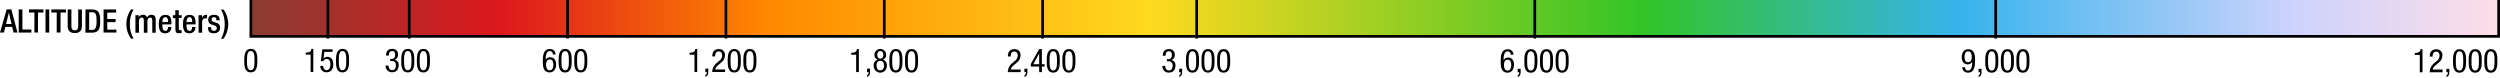
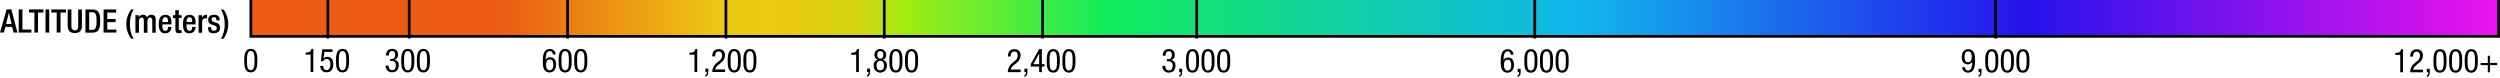
<svg xmlns="http://www.w3.org/2000/svg" viewBox="0 0 921.22 28.39">
  <defs>
    <style>.cls-1{fill:url(#linear-gradient);}.cls-2{fill:none;stroke:#000;stroke-miterlimit:10;}</style>
    <linearGradient id="linear-gradient" x1="92.32" y1="6.58" x2="920.72" y2="6.58" gradientUnits="userSpaceOnUse">
-       <stop offset="0" stop-color="#893c32" />
-       <stop offset="0.11" stop-color="#dc171d" />
-       <stop offset="0.23" stop-color="#f80" />
-       <stop offset="0.4" stop-color="#ffd920" />
-       <stop offset="0.62" stop-color="#32c427" />
-       <stop offset="0.76" stop-color="#37b3ed" />
-       <stop offset="0.91" stop-color="#ced3fc" />
-       <stop offset="1" stop-color="#fddde8" />
+       <stop offset="0.11" stop-color="#ec5b13" />
+       <stop offset="0.21" stop-color="#ecc814" />
+       <stop offset="0.24" stop-color="#eac914" />
+       <stop offset="0.25" stop-color="#e2cd14" />
+       <stop offset="0.27" stop-color="#d4d413" />
+       <stop offset="0.28" stop-color="#c0de13" />
+       <stop offset="0.29" stop-color="#a8ea12" />
+       <stop offset="0.29" stop-color="#a4ec12" />
+       <stop offset="0.38" stop-color="#12ec5b" />
+       <stop offset="0.59" stop-color="#12b6ec" />
+       <stop offset="0.79" stop-color="#2513ec" />
+       <stop offset="1" stop-color="#ec13ec" />
    </linearGradient>
  </defs>
  <g id="Layer_2" data-name="Layer 2">
    <g id="REDESIGN">
      <rect class="cls-1" x="92.32" width="828.4" height="13.17" />
      <polyline class="cls-2" points="92.44 0 92.44 13.4 920.72 13.4 920.72 0" />
      <path d="M90,22.36c0-1.87.13-4.37,2.42-4.36s2.42,2.28,2.42,4.37c0,1.8-.13,4.29-2.42,4.29S90,24.37,90,22.36Zm2.42,3.5c1.3,0,1.37-1.71,1.37-3.5s-.07-3.57-1.37-3.58S91,20.49,91,22.36,91.1,25.86,92.39,25.86Z" />
-       <path d="M889.84,19.52c1.07-.06,2.05-.19,2.1-1.39h.72v8.49h-1V20.24h-1.81Z" />
-       <path d="M900.05,26.62H895.3a4.53,4.53,0,0,1,1.83-3.48l.7-.59a2.51,2.51,0,0,0,1.13-2c0-.73-.32-1.52-1.24-1.52-1.31,0-1.34,1.36-1.34,1.83h-1.06c0-1.61.67-2.7,2.41-2.7A2.11,2.11,0,0,1,900,20.39a3.35,3.35,0,0,1-1.49,2.79l-1.2,1a2.64,2.64,0,0,0-.92,1.45h3.65Z" />
-       <path d="M901.45,25.35h1.1v1c0,.91-.07,1.73-1.1,2v-.56a.84.84,0,0,0,.53-.92v-.29h-.53Z" />
-       <path d="M903.89,22.49c0-1.87.13-4.37,2.42-4.37s2.42,2.28,2.42,4.37c0,1.8-.13,4.29-2.42,4.29S903.89,24.51,903.89,22.49Zm2.42,3.5c1.3,0,1.37-1.71,1.37-3.5s-.07-3.57-1.37-3.57-1.37,1.7-1.37,3.57S905,26,906.32,26Z" />
-       <path d="M909.66,22.49c0-1.87.13-4.37,2.42-4.37s2.42,2.28,2.42,4.37c0,1.8-.13,4.29-2.42,4.29S909.66,24.51,909.66,22.49Zm2.42,3.5c1.29,0,1.37-1.71,1.37-3.5s-.07-3.57-1.37-3.57-1.37,1.7-1.37,3.57S910.78,26,912.08,26Z" />
-       <path d="M915.42,22.49c0-1.87.13-4.37,2.42-4.37s2.42,2.28,2.42,4.37c0,1.8-.13,4.29-2.42,4.29S915.42,24.51,915.42,22.49Zm2.42,3.5c1.29,0,1.37-1.71,1.37-3.5s-.07-3.57-1.37-3.57-1.37,1.7-1.37,3.57S916.54,26,917.84,26Z" />
+       <path d="M882.64,19.52c1.07-.06,2.05-.19,2.1-1.39h.72v8.49h-1V20.24h-1.81Z" />
+       <path d="M892.85,26.62H888.1a4.53,4.53,0,0,1,1.83-3.48l.7-.59a2.51,2.51,0,0,0,1.13-2c0-.73-.32-1.52-1.24-1.52-1.31,0-1.34,1.36-1.34,1.83h-1.06c0-1.61.67-2.7,2.41-2.7a2.11,2.11,0,0,1,2.28,2.27,3.35,3.35,0,0,1-1.49,2.79l-1.2,1a2.64,2.64,0,0,0-.92,1.45h3.65Z" />
+       <path d="M894.25,25.35h1.1v1c0,.91-.07,1.73-1.1,2v-.56a.84.84,0,0,0,.53-.92v-.29h-.53Z" />
+       <path d="M896.69,22.49c0-1.87.13-4.37,2.42-4.37s2.42,2.28,2.42,4.37c0,1.8-.13,4.29-2.42,4.29S896.69,24.51,896.69,22.49Zm2.42,3.5c1.29,0,1.37-1.71,1.37-3.5s-.07-3.57-1.37-3.57-1.37,1.7-1.37,3.57S897.82,26,899.12,26Z" />
+       <path d="M902.46,22.49c0-1.87.13-4.37,2.42-4.37s2.42,2.28,2.42,4.37c0,1.8-.13,4.29-2.42,4.29S902.46,24.51,902.46,22.49Zm2.42,3.5c1.3,0,1.37-1.71,1.37-3.5s-.07-3.57-1.37-3.57-1.37,1.7-1.37,3.57S903.58,26,904.88,26Z" />
+       <path d="M908.21,22.49c0-1.87.13-4.37,2.42-4.37s2.42,2.28,2.42,4.37c0,1.8-.13,4.29-2.42,4.29S908.21,24.51,908.21,22.49Zm2.42,3.5c1.3,0,1.37-1.71,1.37-3.5s-.07-3.57-1.37-3.57-1.37,1.7-1.37,3.57S909.34,26,910.64,26Z" />
+       <path d="M916.72,24h-2.64v-.79h2.64V20.55h.79v2.64h2.64V24h-2.64v2.64h-.79Z" />
      <line class="cls-2" x1="735.39" x2="735.39" y2="14.19" />
      <path d="M724.09,24.75A1.12,1.12,0,0,0,725.21,26c1.42,0,1.5-2.12,1.5-2.55v-.67h0a1.85,1.85,0,0,1-1.62.95c-1.48,0-2.22-1.09-2.22-2.69s.82-2.9,2.4-2.9c2.35,0,2.52,2.28,2.52,4,0,1.94-.12,4.63-2.58,4.63a2,2,0,0,1-2.15-2Zm1.15-5.83c-1.06,0-1.34,1.07-1.34,2s.22,2,1.34,2,1.34-1.07,1.34-2S726.3,18.92,725.25,18.92Z" />
      <path d="M729.08,25.35h1.1v1c0,.91-.07,1.73-1.1,2v-.56a.84.84,0,0,0,.53-.92v-.29h-.53Z" />
      <path d="M731.52,22.49c0-1.87.13-4.37,2.42-4.37s2.42,2.28,2.42,4.37c0,1.8-.13,4.29-2.42,4.29S731.52,24.51,731.52,22.49Zm2.42,3.5c1.29,0,1.37-1.71,1.37-3.5s-.07-3.57-1.37-3.57-1.37,1.7-1.37,3.57S732.65,26,733.95,26Z" />
      <path d="M737.28,22.49c0-1.87.13-4.37,2.42-4.37s2.42,2.28,2.42,4.37c0,1.8-.13,4.29-2.42,4.29S737.28,24.51,737.28,22.49Zm2.42,3.5c1.29,0,1.37-1.71,1.37-3.5s-.07-3.57-1.37-3.57-1.37,1.7-1.37,3.57S738.41,26,739.71,26Z" />
      <path d="M743,22.49c0-1.87.13-4.37,2.42-4.37s2.42,2.28,2.42,4.37c0,1.8-.13,4.29-2.42,4.29S743,24.51,743,22.49Zm2.42,3.5c1.3,0,1.37-1.71,1.37-3.5s-.07-3.57-1.37-3.57-1.37,1.7-1.37,3.57S744.17,26,745.47,26Z" />
      <line class="cls-2" x1="565.55" x2="565.55" y2="14.19" />
      <path d="M556.68,20.17a1.11,1.11,0,0,0-1.12-1.25c-1.42,0-1.5,2.11-1.5,2.55v.67h0a1.85,1.85,0,0,1,1.62-.95c1.48,0,2.22,1.09,2.22,2.69s-.82,2.9-2.4,2.9c-2.35,0-2.52-2.27-2.52-4,0-1.94.12-4.63,2.58-4.63a2,2,0,0,1,2.15,2ZM555.53,26c1.06,0,1.34-1.08,1.34-2s-.22-2-1.34-2-1.34,1.08-1.34,2S554.48,26,555.53,26Z" />
      <path d="M559.24,25.35h1.1v1c0,.91-.07,1.73-1.1,2v-.56a.84.84,0,0,0,.53-.92v-.29h-.53Z" />
      <path d="M561.69,22.49c0-1.87.13-4.37,2.42-4.37s2.42,2.28,2.42,4.37c0,1.8-.13,4.29-2.42,4.29S561.69,24.51,561.69,22.49Zm2.42,3.5c1.29,0,1.37-1.71,1.37-3.5s-.07-3.57-1.37-3.57-1.37,1.7-1.37,3.57S562.82,26,564.11,26Z" />
      <path d="M567.45,22.49c0-1.87.13-4.37,2.42-4.37s2.42,2.28,2.42,4.37c0,1.8-.13,4.29-2.42,4.29S567.45,24.51,567.45,22.49Zm2.42,3.5c1.29,0,1.37-1.71,1.37-3.5s-.07-3.57-1.37-3.57-1.37,1.7-1.37,3.57S568.58,26,569.87,26Z" />
      <path d="M573.21,22.49c0-1.87.13-4.37,2.42-4.37s2.42,2.28,2.42,4.37c0,1.8-.13,4.29-2.42,4.29S573.21,24.51,573.21,22.49Zm2.42,3.5c1.3,0,1.37-1.71,1.37-3.5s-.07-3.57-1.37-3.57-1.37,1.7-1.37,3.57S574.34,26,575.63,26Z" />
      <line class="cls-2" x1="440.97" x2="440.97" y2="14.19" />
      <path d="M430,21.8h.53c.9,0,1.3-.65,1.3-1.5s-.29-1.42-1.1-1.42c-1.12,0-1.22,1-1.22,1.66h-1.06c0-1.45.68-2.45,2.26-2.45a2,2,0,0,1,2.18,2.21,1.75,1.75,0,0,1-1.32,1.82v0a1.82,1.82,0,0,1,1.57,2c0,1.55-.78,2.63-2.41,2.63a2.26,2.26,0,0,1-2.41-2.36v-.11h1.06c0,.78.38,1.68,1.35,1.68.62,0,1.35-.31,1.36-1.75a1.42,1.42,0,0,0-1.54-1.62H430Z" />
      <path d="M434.51,25.32h1.1v1c0,.91-.07,1.73-1.1,2V27.8a.84.84,0,0,0,.53-.92v-.29h-.53Z" />
      <path d="M437,22.46c0-1.87.13-4.37,2.42-4.36s2.42,2.28,2.42,4.37c0,1.8-.13,4.29-2.42,4.29S437,24.48,437,22.46Zm2.42,3.5c1.3,0,1.37-1.71,1.37-3.5s-.07-3.57-1.37-3.57S438,20.59,438,22.46,438.08,26,439.38,26Z" />
      <path d="M442.72,22.46c0-1.87.13-4.37,2.42-4.37s2.42,2.28,2.42,4.37c0,1.8-.13,4.29-2.42,4.29S442.72,24.48,442.72,22.46Zm2.42,3.5c1.3,0,1.37-1.71,1.37-3.5s-.07-3.57-1.37-3.58-1.37,1.7-1.37,3.57S443.84,26,445.14,26Z" />
      <path d="M448.48,22.47c0-1.87.13-4.37,2.42-4.37s2.42,2.28,2.42,4.37c0,1.8-.13,4.29-2.42,4.29S448.48,24.48,448.48,22.47ZM450.9,26c1.29,0,1.37-1.71,1.37-3.5s-.07-3.57-1.37-3.58-1.37,1.7-1.37,3.57S449.6,26,450.9,26Z" />
      <line class="cls-2" x1="384.19" x2="384.19" y2="14.19" />
      <path d="M376.1,26.57h-4.75a4.53,4.53,0,0,1,1.84-3.48l.7-.59a2.51,2.51,0,0,0,1.13-2c0-.73-.32-1.52-1.24-1.52-1.31,0-1.34,1.35-1.34,1.83h-1.06c0-1.61.67-2.7,2.41-2.7a2.11,2.11,0,0,1,2.28,2.27,3.35,3.35,0,0,1-1.49,2.79l-1.2,1a2.64,2.64,0,0,0-.92,1.45h3.65Z" />
      <path d="M377.49,25.3h1.1v1c0,.91-.07,1.73-1.1,2v-.56a.84.84,0,0,0,.53-.92v-.29h-.53Z" />
      <path d="M382.92,18.08h1v5.58h1v.86h-1v2.05h-1V24.52h-3.07v-.95Zm-2.16,5.58h2.16V19.74h0Z" />
      <path d="M385.7,22.45c0-1.87.13-4.37,2.42-4.36s2.42,2.28,2.42,4.37c0,1.8-.13,4.29-2.42,4.29S385.7,24.46,385.7,22.45Zm2.42,3.5c1.3,0,1.37-1.71,1.37-3.5s-.07-3.57-1.37-3.57-1.37,1.7-1.37,3.57S386.83,26,388.12,26Z" />
      <path d="M391.46,22.45c0-1.87.13-4.37,2.42-4.36s2.42,2.28,2.42,4.37c0,1.8-.13,4.29-2.42,4.29S391.46,24.47,391.46,22.45Zm2.42,3.5c1.29,0,1.37-1.71,1.37-3.5s-.07-3.57-1.37-3.57-1.37,1.7-1.37,3.57S392.59,26,393.88,26Z" />
      <line class="cls-2" x1="325.84" x2="325.84" y2="14.19" />
      <path d="M313.66,19.46c1.07-.06,2.05-.19,2.1-1.39h.72v8.49h-1V20.18h-1.81Z" />
      <path d="M319.5,25.29h1.1v1c0,.91-.07,1.73-1.1,2v-.56a.84.84,0,0,0,.53-.92v-.29h-.53Z" />
      <path d="M323.44,22a1.76,1.76,0,0,1-1.23-1.81,2.17,2.17,0,0,1,4.34,0A1.76,1.76,0,0,1,325.31,22a2,2,0,0,1,1.5,2.18,2.44,2.44,0,1,1-4.87,0A2,2,0,0,1,323.44,22Zm.93,3.9c1,0,1.38-.75,1.38-1.75s-.4-1.75-1.38-1.75-1.38.76-1.38,1.75S323.39,25.93,324.37,25.93Zm-1.11-5.68c0,.79.33,1.39,1.12,1.39s1.12-.6,1.12-1.39-.35-1.39-1.12-1.39S323.26,19.45,323.26,20.25Z" />
      <path d="M327.71,22.43c0-1.87.13-4.37,2.42-4.36s2.42,2.28,2.42,4.37c0,1.8-.13,4.29-2.42,4.29S327.71,24.45,327.71,22.43Zm2.42,3.5c1.29,0,1.37-1.71,1.37-3.5s-.07-3.57-1.37-3.58-1.37,1.7-1.37,3.57S328.84,25.94,330.13,25.94Z" />
      <path d="M333.47,22.44c0-1.87.13-4.37,2.42-4.36s2.42,2.28,2.42,4.37c0,1.8-.13,4.29-2.42,4.29S333.47,24.45,333.47,22.44Zm2.42,3.5c1.3,0,1.37-1.71,1.37-3.5s-.07-3.57-1.37-3.57-1.37,1.7-1.37,3.57S334.6,25.94,335.89,25.94Z" />
      <line class="cls-2" x1="267.49" x2="267.49" y2="14.19" />
      <path d="M254.09,19.44c1.07-.06,2.05-.19,2.1-1.39h.72v8.49h-1V20.16h-1.81Z" />
      <path d="M259.93,25.27H261v1c0,.91-.07,1.73-1.1,2v-.56a.84.84,0,0,0,.53-.92v-.29h-.53Z" />
      <path d="M267.18,26.54h-4.75a4.53,4.53,0,0,1,1.84-3.48l.7-.59a2.51,2.51,0,0,0,1.13-2c0-.73-.32-1.52-1.24-1.52-1.31,0-1.34,1.36-1.34,1.83h-1.06c0-1.61.67-2.7,2.41-2.7a2.11,2.11,0,0,1,2.28,2.27,3.35,3.35,0,0,1-1.49,2.79l-1.2,1a2.64,2.64,0,0,0-.92,1.45h3.65Z" />
      <path d="M268.14,22.42c0-1.87.13-4.37,2.42-4.36S273,20.33,273,22.42c0,1.8-.13,4.29-2.42,4.29S268.14,24.43,268.14,22.42Zm2.42,3.5c1.29,0,1.37-1.71,1.37-3.5s-.07-3.57-1.37-3.57-1.37,1.7-1.37,3.57S269.27,25.92,270.56,25.92Z" />
      <path d="M273.9,22.42c0-1.87.13-4.37,2.42-4.36s2.42,2.28,2.42,4.37c0,1.8-.13,4.29-2.42,4.29S273.9,24.43,273.9,22.42Zm2.42,3.5c1.3,0,1.37-1.71,1.37-3.5s-.07-3.57-1.37-3.57S275,20.55,275,22.42,275,25.92,276.32,25.92Z" />
      <line class="cls-2" x1="209.14" x2="209.14" y2="14.19" />
      <path d="M203.71,20.07a1.11,1.11,0,0,0-1.12-1.25c-1.42,0-1.5,2.11-1.5,2.55v.67h0a1.85,1.85,0,0,1,1.62-.95c1.48,0,2.22,1.09,2.22,2.69s-.82,2.9-2.4,2.9c-2.35,0-2.52-2.27-2.52-4,0-1.94.12-4.63,2.58-4.63a2,2,0,0,1,2.15,2Zm-1.15,5.83c1.06,0,1.34-1.08,1.34-2s-.22-2-1.34-2-1.34,1.08-1.34,2S201.5,25.9,202.56,25.9Z" />
      <path d="M205.83,22.4c0-1.87.13-4.37,2.42-4.36s2.42,2.28,2.42,4.37c0,1.8-.13,4.29-2.42,4.29S205.83,24.42,205.83,22.4Zm2.42,3.5c1.3,0,1.37-1.71,1.37-3.5s-.07-3.57-1.37-3.57-1.37,1.7-1.37,3.57S207,25.9,208.26,25.9Z" />
      <path d="M211.59,22.4c0-1.87.13-4.37,2.42-4.37s2.42,2.28,2.42,4.37c0,1.8-.13,4.29-2.42,4.29S211.59,24.42,211.59,22.4Zm2.42,3.5c1.3,0,1.37-1.71,1.37-3.5s-.07-3.57-1.37-3.58-1.37,1.7-1.37,3.57S212.72,25.91,214,25.91Z" />
      <line class="cls-2" x1="150.79" x2="150.79" y2="14.19" />
      <path d="M143.79,21.72h.53c.9,0,1.3-.65,1.3-1.5s-.29-1.42-1.1-1.42c-1.12,0-1.22,1-1.22,1.66h-1.06c0-1.45.68-2.45,2.26-2.45a2,2,0,0,1,2.18,2.21A1.75,1.75,0,0,1,145.35,22v0a1.82,1.82,0,0,1,1.57,2c0,1.55-.78,2.63-2.41,2.63a2.26,2.26,0,0,1-2.41-2.36v-.11h1.06c0,.78.38,1.68,1.35,1.68.62,0,1.36-.31,1.36-1.75a1.42,1.42,0,0,0-1.54-1.62h-.54Z" />
      <path d="M147.84,22.38c0-1.87.13-4.37,2.42-4.36s2.42,2.28,2.42,4.37c0,1.8-.13,4.29-2.42,4.29S147.84,24.4,147.84,22.38Zm2.42,3.5c1.3,0,1.37-1.71,1.37-3.5s-.07-3.57-1.37-3.57-1.37,1.7-1.37,3.57S149,25.89,150.27,25.89Z" />
      <path d="M153.6,22.39c0-1.87.13-4.37,2.42-4.36s2.42,2.28,2.42,4.37c0,1.8-.13,4.29-2.42,4.29S153.6,24.4,153.6,22.39Zm2.42,3.5c1.3,0,1.37-1.71,1.37-3.5s-.07-3.57-1.37-3.57-1.37,1.7-1.37,3.57S154.73,25.89,156,25.89Z" />
      <line class="cls-2" x1="120.82" x2="120.82" y2="14.19" />
      <path d="M112.63,19.4c1.07-.06,2.05-.19,2.1-1.39h.72V26.5h-1V20.12h-1.81Z" />
      <path d="M118.75,18.17h3.79v.94h-3l-.34,2.46,0,0a1.92,1.92,0,0,1,1.49-.63c1.27,0,2.13,1,2.13,2.79,0,1.58-.7,2.91-2.47,2.91a2.21,2.21,0,0,1-2.33-2.35h1.06c0,.44.17,1.56,1.29,1.56s1.39-1.34,1.39-2.21-.35-1.92-1.42-1.92a1.26,1.26,0,0,0-1.2.83l-.91,0Z" />
      <path d="M123.8,22.37c0-1.87.13-4.37,2.42-4.36s2.42,2.28,2.42,4.37c0,1.8-.13,4.29-2.42,4.29S123.8,24.39,123.8,22.37Zm2.42,3.5c1.29,0,1.37-1.71,1.37-3.5s-.07-3.57-1.37-3.57-1.37,1.7-1.37,3.57S124.93,25.88,126.22,25.88Z" />
      <path d="M2.44,3.47H4.19L6.44,12H5l-.53-2.1H2L1.43,12H0ZM4.26,8.85l-1-4.22h0l-1,4.22Z" />
      <path d="M6.89,3.47H8.26v7.41h3.31V12H6.89Z" />
      <path d="M12.68,4.63h-2V3.47H16V4.63H14V12H12.67Z" />
      <path d="M16.77,3.48h1.37V12H16.77Z" />
      <path d="M20.9,4.63h-2V3.48h5.41V4.63h-2V12H20.89Z" />
      <path d="M26.31,3.48V9.62c0,1.08.43,1.56,1.26,1.56s1.25-.48,1.25-1.56V3.48h1.37v6c0,2-1,2.7-2.62,2.7s-2.63-.72-2.63-2.7v-6Z" />
      <path d="M31.49,3.48h2.43c2.69,0,3,1.75,3,4.28s-.34,4.28-3,4.28H31.49ZM32.86,11H34c1.13,0,1.59-.74,1.6-3.25S35.17,4.51,34,4.51H32.86Z" />
      <path d="M38.17,3.48h4.63V4.64H39.53V7H42.6V8.16H39.53V10.9h3.36V12H38.16Z" />
      <path d="M49.22,3.49a10.13,10.13,0,0,0-1.37,5.38,10.43,10.43,0,0,0,1.37,5.39h-.92a9.15,9.15,0,0,1,0-10.77Z" />
      <path d="M49.9,5.6h1.22v.75h0a1.81,1.81,0,0,1,1.55-.92,1.4,1.4,0,0,1,1.5,1,1.76,1.76,0,0,1,1.63-1c.91,0,1.57.47,1.57,1.72v4.91H56.11V7.63c0-.84-.25-1.16-.78-1.16s-1,.42-1,1.26v4.33H53V7.63c0-.84-.25-1.16-.79-1.16s-1,.42-1,1.26v4.33H49.9Z" />
      <path d="M59.83,9v.37c0,.86.11,2,1.08,2s1-1.06,1-1.44h1.22a2.13,2.13,0,0,1-2.27,2.33c-1.06,0-2.36-.31-2.36-3.3,0-1.69.36-3.49,2.39-3.49,1.8,0,2.28,1.08,2.28,2.88V9Zm2.08-.89V7.76c0-.82-.26-1.44-1-1.44S59.83,7.14,59.83,8v.13Z" />
      <path d="M63.7,5.6h.89V3.77h1.29V5.6h1.06v1H65.88v3.85c0,.5.14.68.59.68a2.61,2.61,0,0,0,.47,0v1a4.32,4.32,0,0,1-1,.11c-.88,0-1.31-.24-1.31-1.56v-4H63.7Z" />
      <path d="M68.73,9v.37c0,.86.11,2,1.08,2s1-1.05,1-1.44h1.22a2.13,2.13,0,0,1-2.27,2.33c-1.06,0-2.36-.31-2.36-3.3,0-1.69.36-3.49,2.39-3.49,1.8,0,2.28,1.08,2.28,2.88V9Zm2.08-.89V7.76c0-.82-.26-1.44-1-1.44S68.73,7.14,68.73,8v.13Z" />
      <path d="M73.17,5.6h1.29v1h0A1.59,1.59,0,0,1,76,5.44a1,1,0,0,1,.31,0V6.8a2.41,2.41,0,0,0-.54-.07c-.59,0-1.29.26-1.29,1.46v3.86H73.17Z" />
      <path d="M79.73,7.49V7.32c0-.52-.18-1-.85-1-.52,0-.92.24-.92.84s.23.71.91.95l.83.29a1.75,1.75,0,0,1,1.4,1.86c0,1.38-1,2-2.32,2-1.63,0-2.12-.76-2.12-2V10h1.15v.2c0,.74.26,1.15,1,1.15s1.06-.36,1.06-.95a.94.94,0,0,0-.71-.95l-1.06-.37a1.72,1.72,0,0,1-1.38-1.86c0-1.21.88-1.77,2.21-1.77,1.64,0,2,1,2,1.76v.29Z" />
      <path d="M81.43,14.27A10.12,10.12,0,0,0,82.8,8.88,10.42,10.42,0,0,0,81.44,3.5h.92a9.16,9.16,0,0,1,0,10.77Z" />
    </g>
  </g>
</svg>
